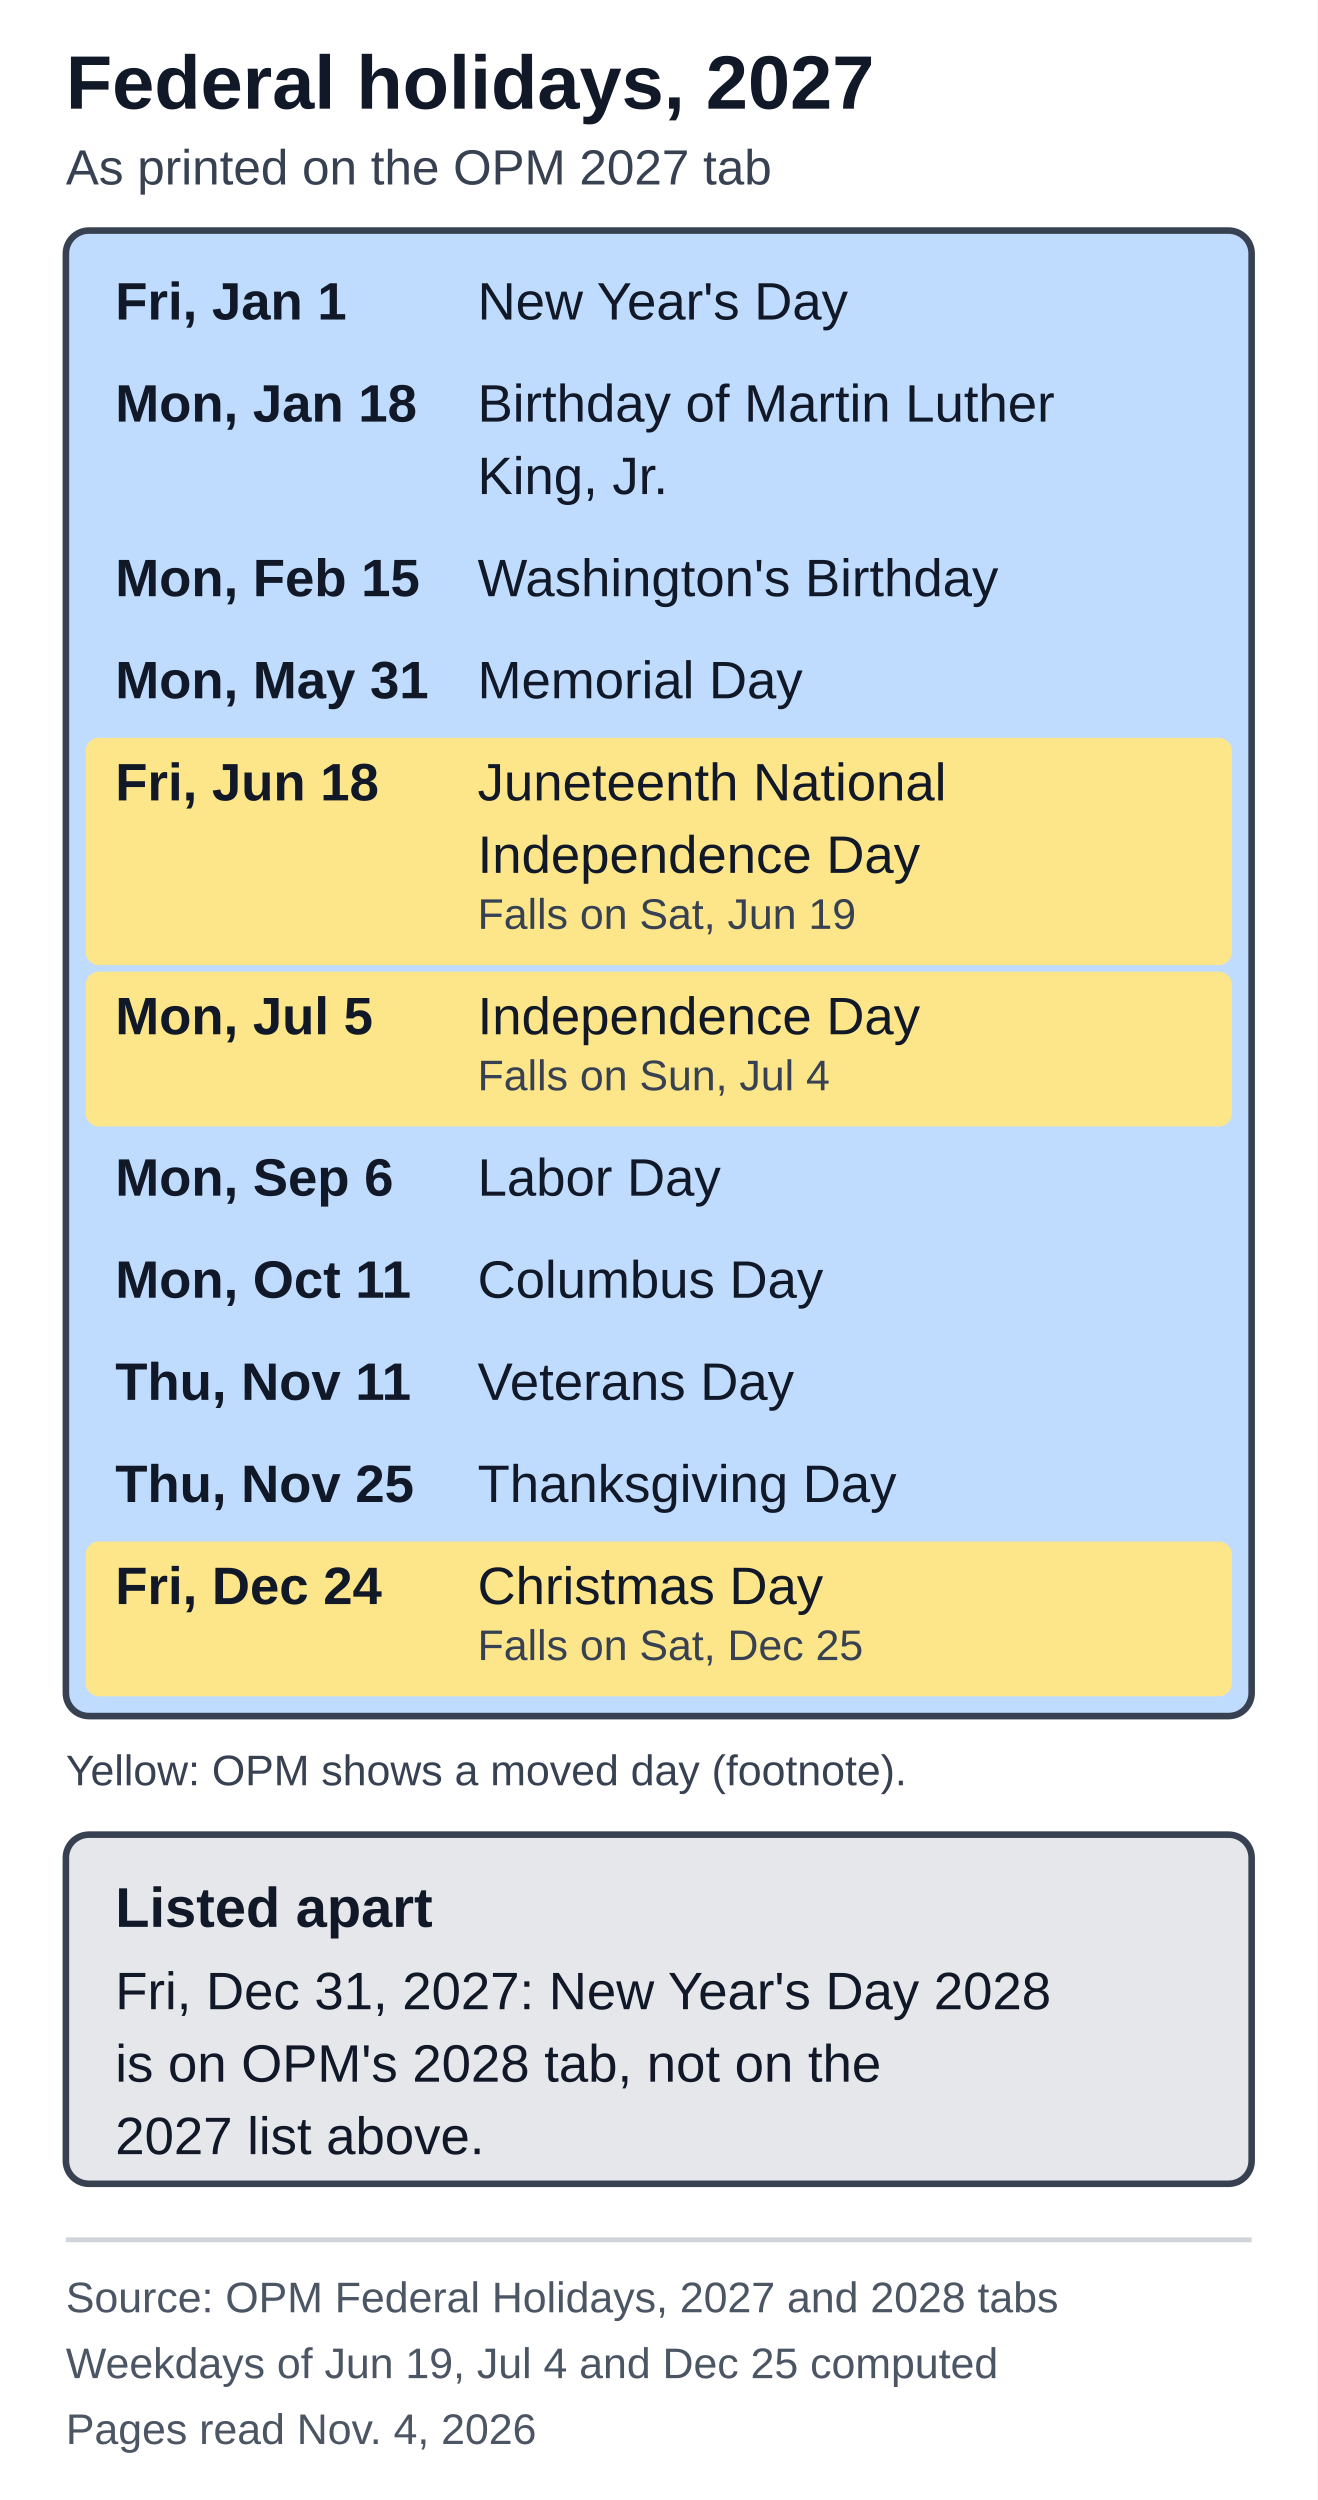
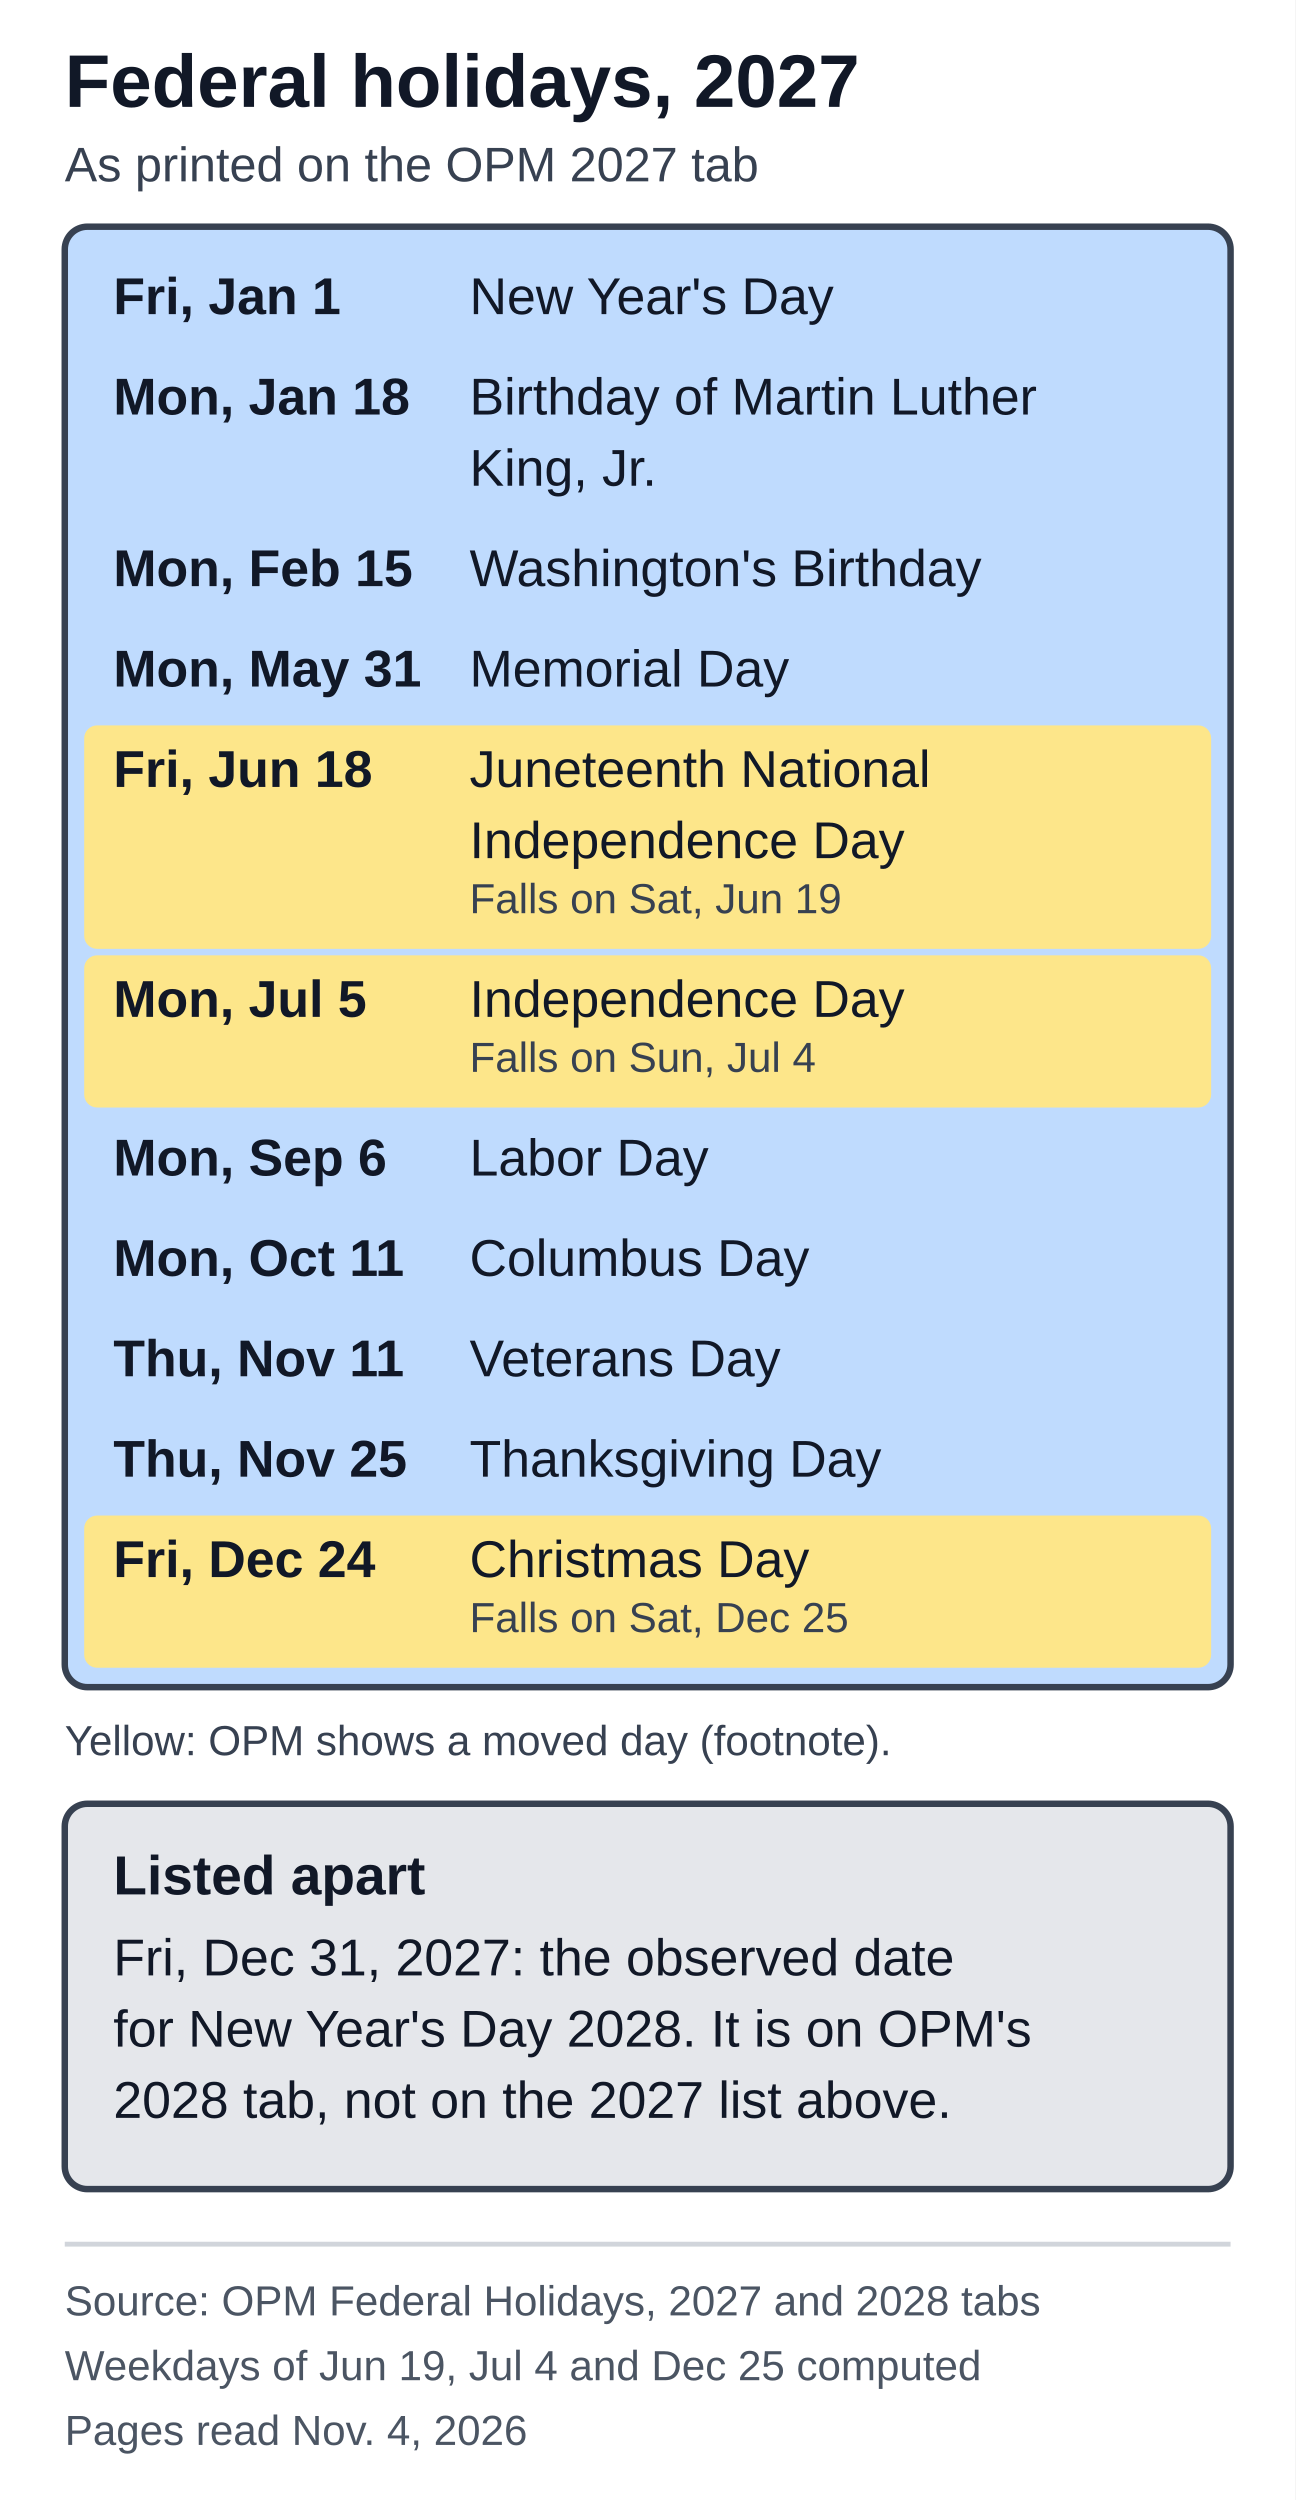
- <svg xmlns="http://www.w3.org/2000/svg" width="800" height="1518" viewBox="0 0 800 1518" font-family="Liberation Sans, Arial, Helvetica, sans-serif">
-   <rect width="800" height="1518" fill="#ffffff" />
+ <svg xmlns="http://www.w3.org/2000/svg" width="800" height="1544" viewBox="0 0 800 1544" font-family="Liberation Sans, Arial, Helvetica, sans-serif">
+   <rect width="800" height="1544" fill="#ffffff" />
  <text x="40" y="66" font-size="46" font-weight="bold" fill="#111827">Federal holidays, 2027</text>
  <text x="40" y="112" font-size="30" fill="#374151">As printed on the OPM 2027 tab</text>
  <rect x="40" y="140" width="720" height="902" rx="14" fill="#bfdbfe" stroke="#374151" stroke-width="4" />
  <text x="70" y="194" font-size="32" font-weight="bold" fill="#111827">Fri, Jan 1</text>
  <text x="290" y="194" font-size="32" fill="#111827">New Year's Day</text>
  <text x="70" y="256" font-size="32" font-weight="bold" fill="#111827">Mon, Jan 18</text>
  <text x="290" y="256" font-size="32" fill="#111827">Birthday of Martin Luther</text>
  <text x="290" y="300" font-size="32" fill="#111827">King, Jr.</text>
  <text x="70" y="362" font-size="32" font-weight="bold" fill="#111827">Mon, Feb 15</text>
  <text x="290" y="362" font-size="32" fill="#111827">Washington's Birthday</text>
  <text x="70" y="424" font-size="32" font-weight="bold" fill="#111827">Mon, May 31</text>
  <text x="290" y="424" font-size="32" fill="#111827">Memorial Day</text>
  <rect x="52" y="448" width="696" height="138" rx="8" fill="#fde68a" />
  <text x="70" y="486" font-size="32" font-weight="bold" fill="#111827">Fri, Jun 18</text>
  <text x="290" y="486" font-size="32" fill="#111827">Juneteenth National</text>
  <text x="290" y="530" font-size="32" fill="#111827">Independence Day</text>
  <text x="290" y="564" font-size="26" fill="#374151">Falls on Sat, Jun 19</text>
  <rect x="52" y="590" width="696" height="94" rx="8" fill="#fde68a" />
  <text x="70" y="628" font-size="32" font-weight="bold" fill="#111827">Mon, Jul 5</text>
  <text x="290" y="628" font-size="32" fill="#111827">Independence Day</text>
  <text x="290" y="662" font-size="26" fill="#374151">Falls on Sun, Jul 4</text>
  <text x="70" y="726" font-size="32" font-weight="bold" fill="#111827">Mon, Sep 6</text>
  <text x="290" y="726" font-size="32" fill="#111827">Labor Day</text>
  <text x="70" y="788" font-size="32" font-weight="bold" fill="#111827">Mon, Oct 11</text>
  <text x="290" y="788" font-size="32" fill="#111827">Columbus Day</text>
  <text x="70" y="850" font-size="32" font-weight="bold" fill="#111827">Thu, Nov 11</text>
  <text x="290" y="850" font-size="32" fill="#111827">Veterans Day</text>
  <text x="70" y="912" font-size="32" font-weight="bold" fill="#111827">Thu, Nov 25</text>
  <text x="290" y="912" font-size="32" fill="#111827">Thanksgiving Day</text>
  <rect x="52" y="936" width="696" height="94" rx="8" fill="#fde68a" />
  <text x="70" y="974" font-size="32" font-weight="bold" fill="#111827">Fri, Dec 24</text>
  <text x="290" y="974" font-size="32" fill="#111827">Christmas Day</text>
  <text x="290" y="1008" font-size="26" fill="#374151">Falls on Sat, Dec 25</text>
  <text x="40" y="1084" font-size="26" fill="#374151">Yellow: OPM shows a moved day (footnote).</text>
-   <rect x="40" y="1114" width="720" height="212" rx="14" fill="#e5e7eb" stroke="#374151" stroke-width="4" />
+   <rect x="40" y="1114" width="720" height="238" rx="14" fill="#e5e7eb" stroke="#374151" stroke-width="4" />
  <text x="70" y="1170" font-size="34" font-weight="bold" fill="#111827">Listed apart</text>
-   <text x="70" y="1220" font-size="32" fill="#111827">Fri, Dec 31, 2027: New Year's Day 2028</text>
-   <text x="70" y="1264" font-size="32" fill="#111827">is on OPM's 2028 tab, not on the</text>
-   <text x="70" y="1308" font-size="32" fill="#111827">2027 list above.</text>
-   <line x1="40" y1="1360" x2="760" y2="1360" stroke="#d1d5db" stroke-width="3" />
-   <text x="40" y="1404" font-size="26" fill="#4b5563">Source: OPM Federal Holidays, 2027 and 2028 tabs</text>
-   <text x="40" y="1444" font-size="26" fill="#4b5563">Weekdays of Jun 19, Jul 4 and Dec 25 computed</text>
-   <text x="40" y="1484" font-size="26" fill="#4b5563">Pages read Nov. 4, 2026</text>
+   <text x="70" y="1220" font-size="32" fill="#111827">Fri, Dec 31, 2027: the observed date</text>
+   <text x="70" y="1264" font-size="32" fill="#111827">for New Year's Day 2028. It is on OPM's</text>
+   <text x="70" y="1308" font-size="32" fill="#111827">2028 tab, not on the 2027 list above.</text>
+   <line x1="40" y1="1386" x2="760" y2="1386" stroke="#d1d5db" stroke-width="3" />
+   <text x="40" y="1430" font-size="26" fill="#4b5563">Source: OPM Federal Holidays, 2027 and 2028 tabs</text>
+   <text x="40" y="1470" font-size="26" fill="#4b5563">Weekdays of Jun 19, Jul 4 and Dec 25 computed</text>
+   <text x="40" y="1510" font-size="26" fill="#4b5563">Pages read Nov. 4, 2026</text>
</svg>
